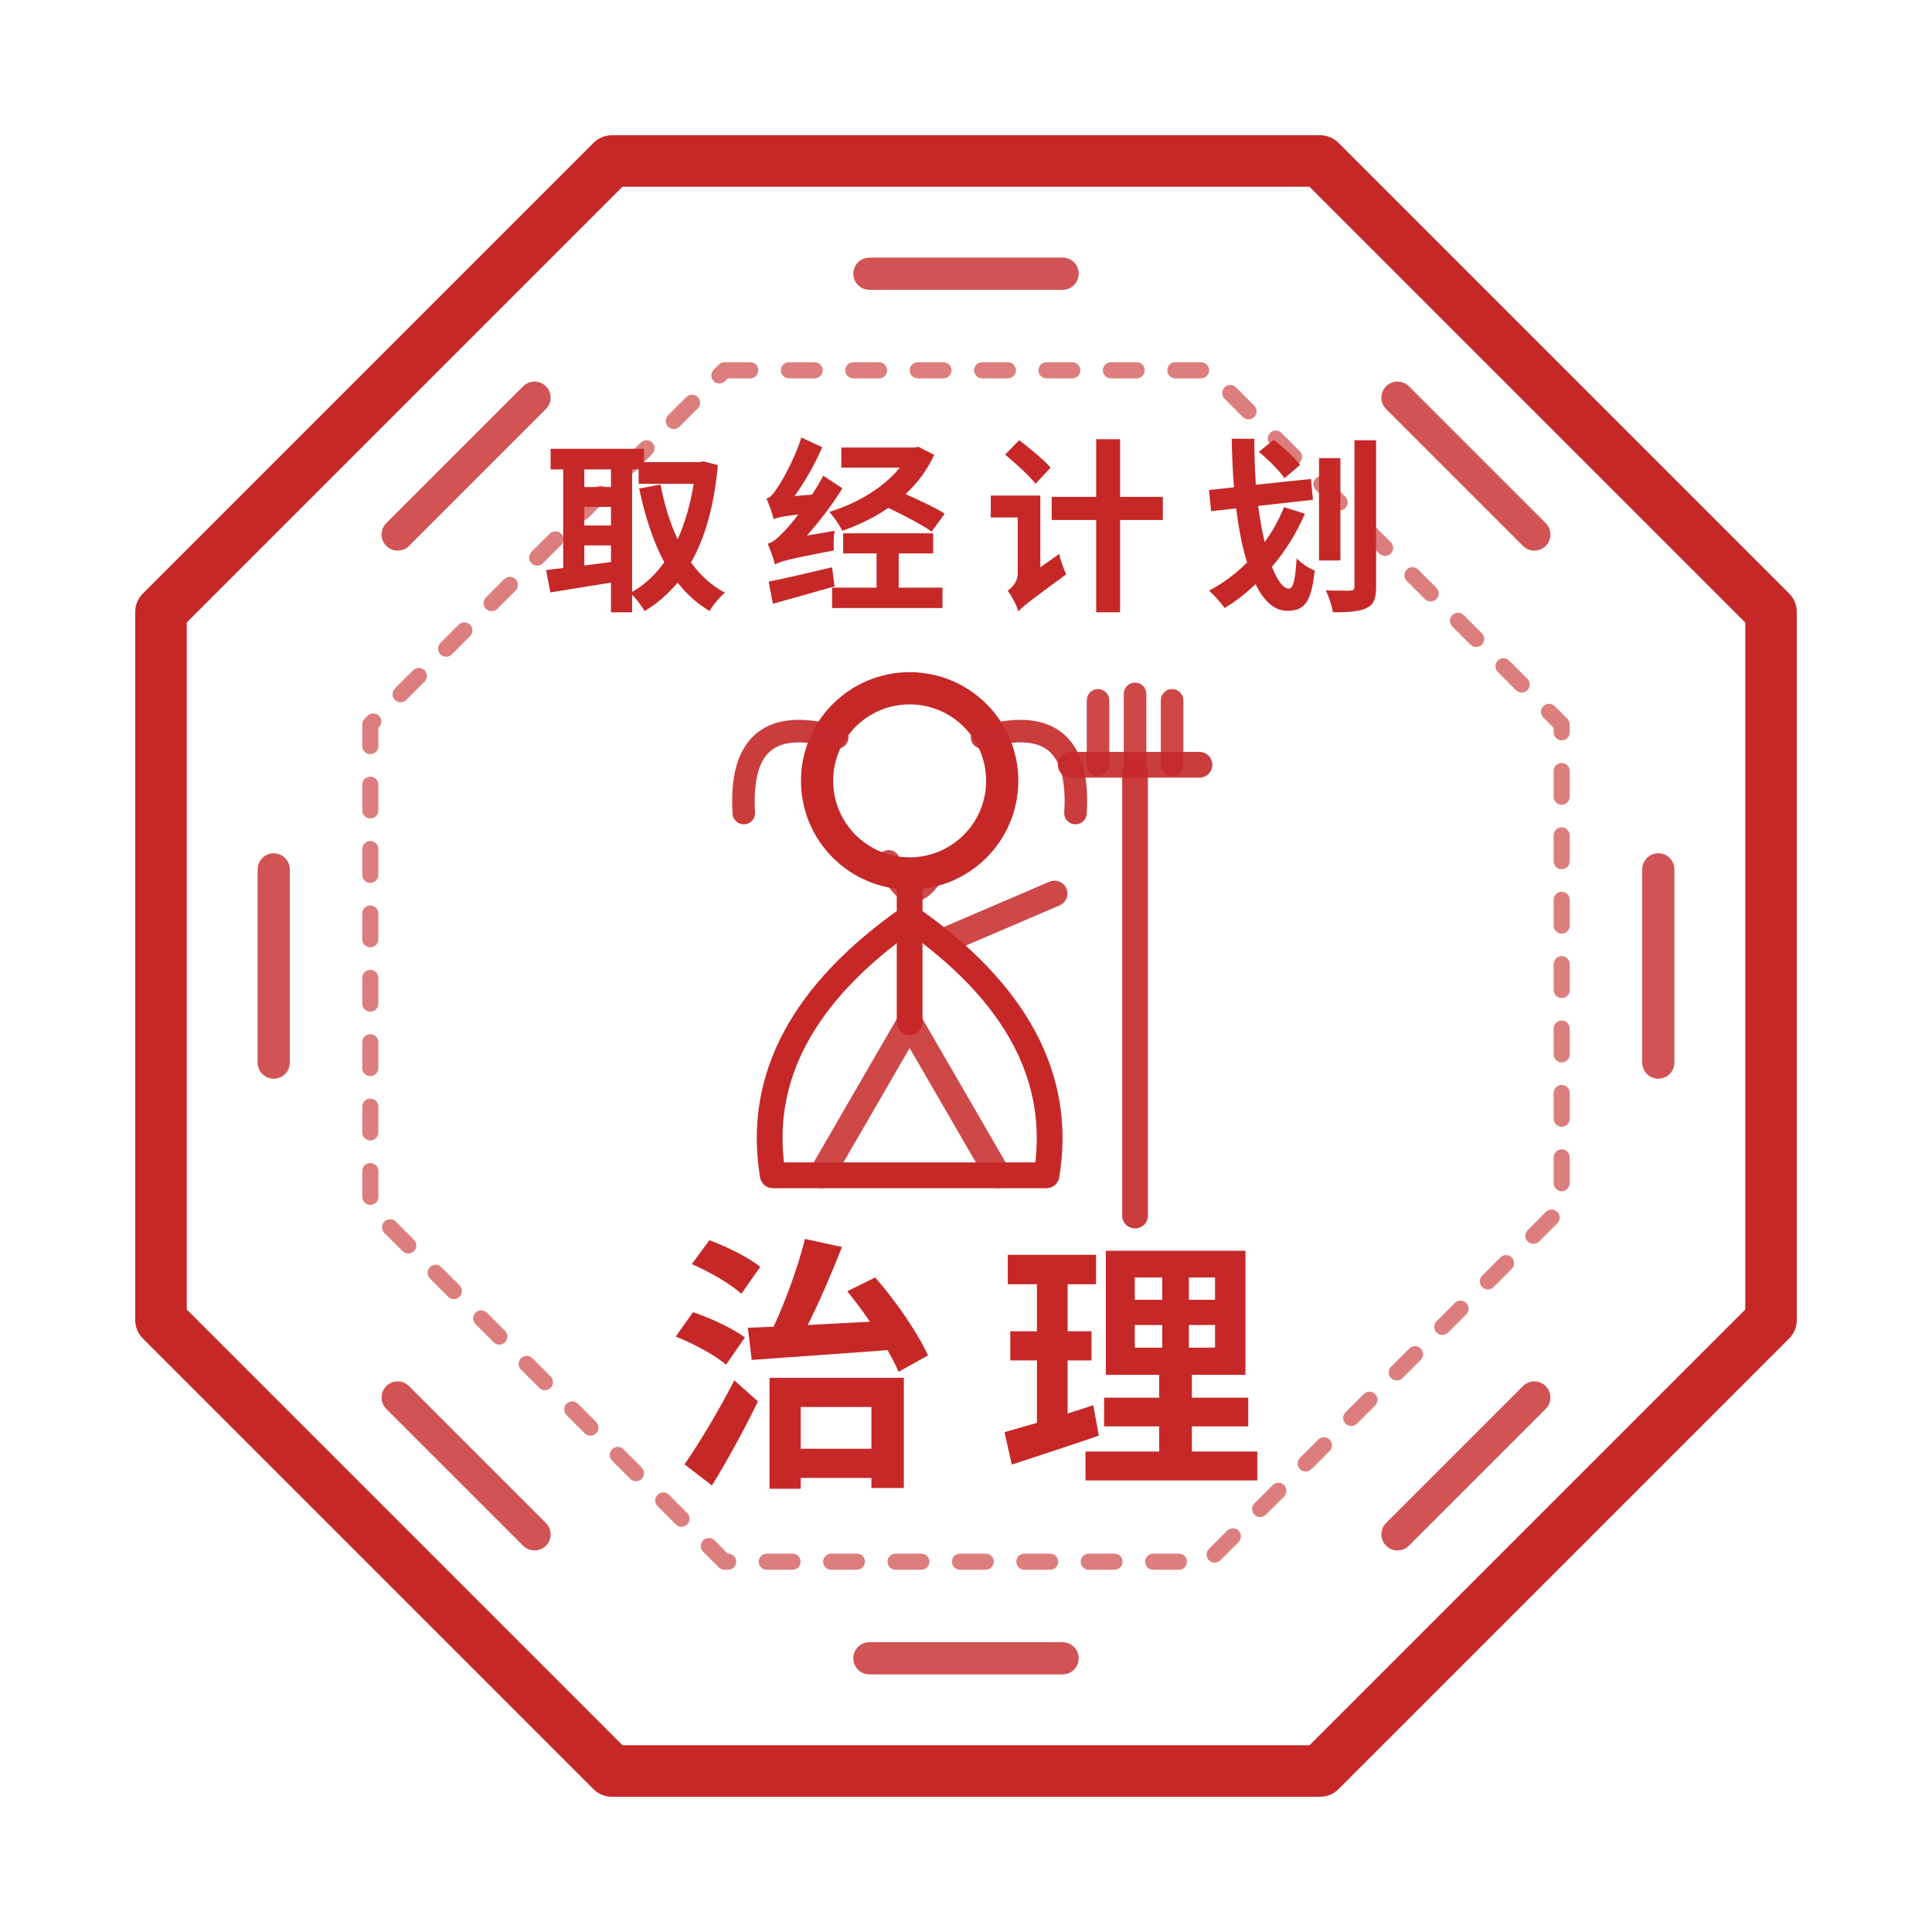
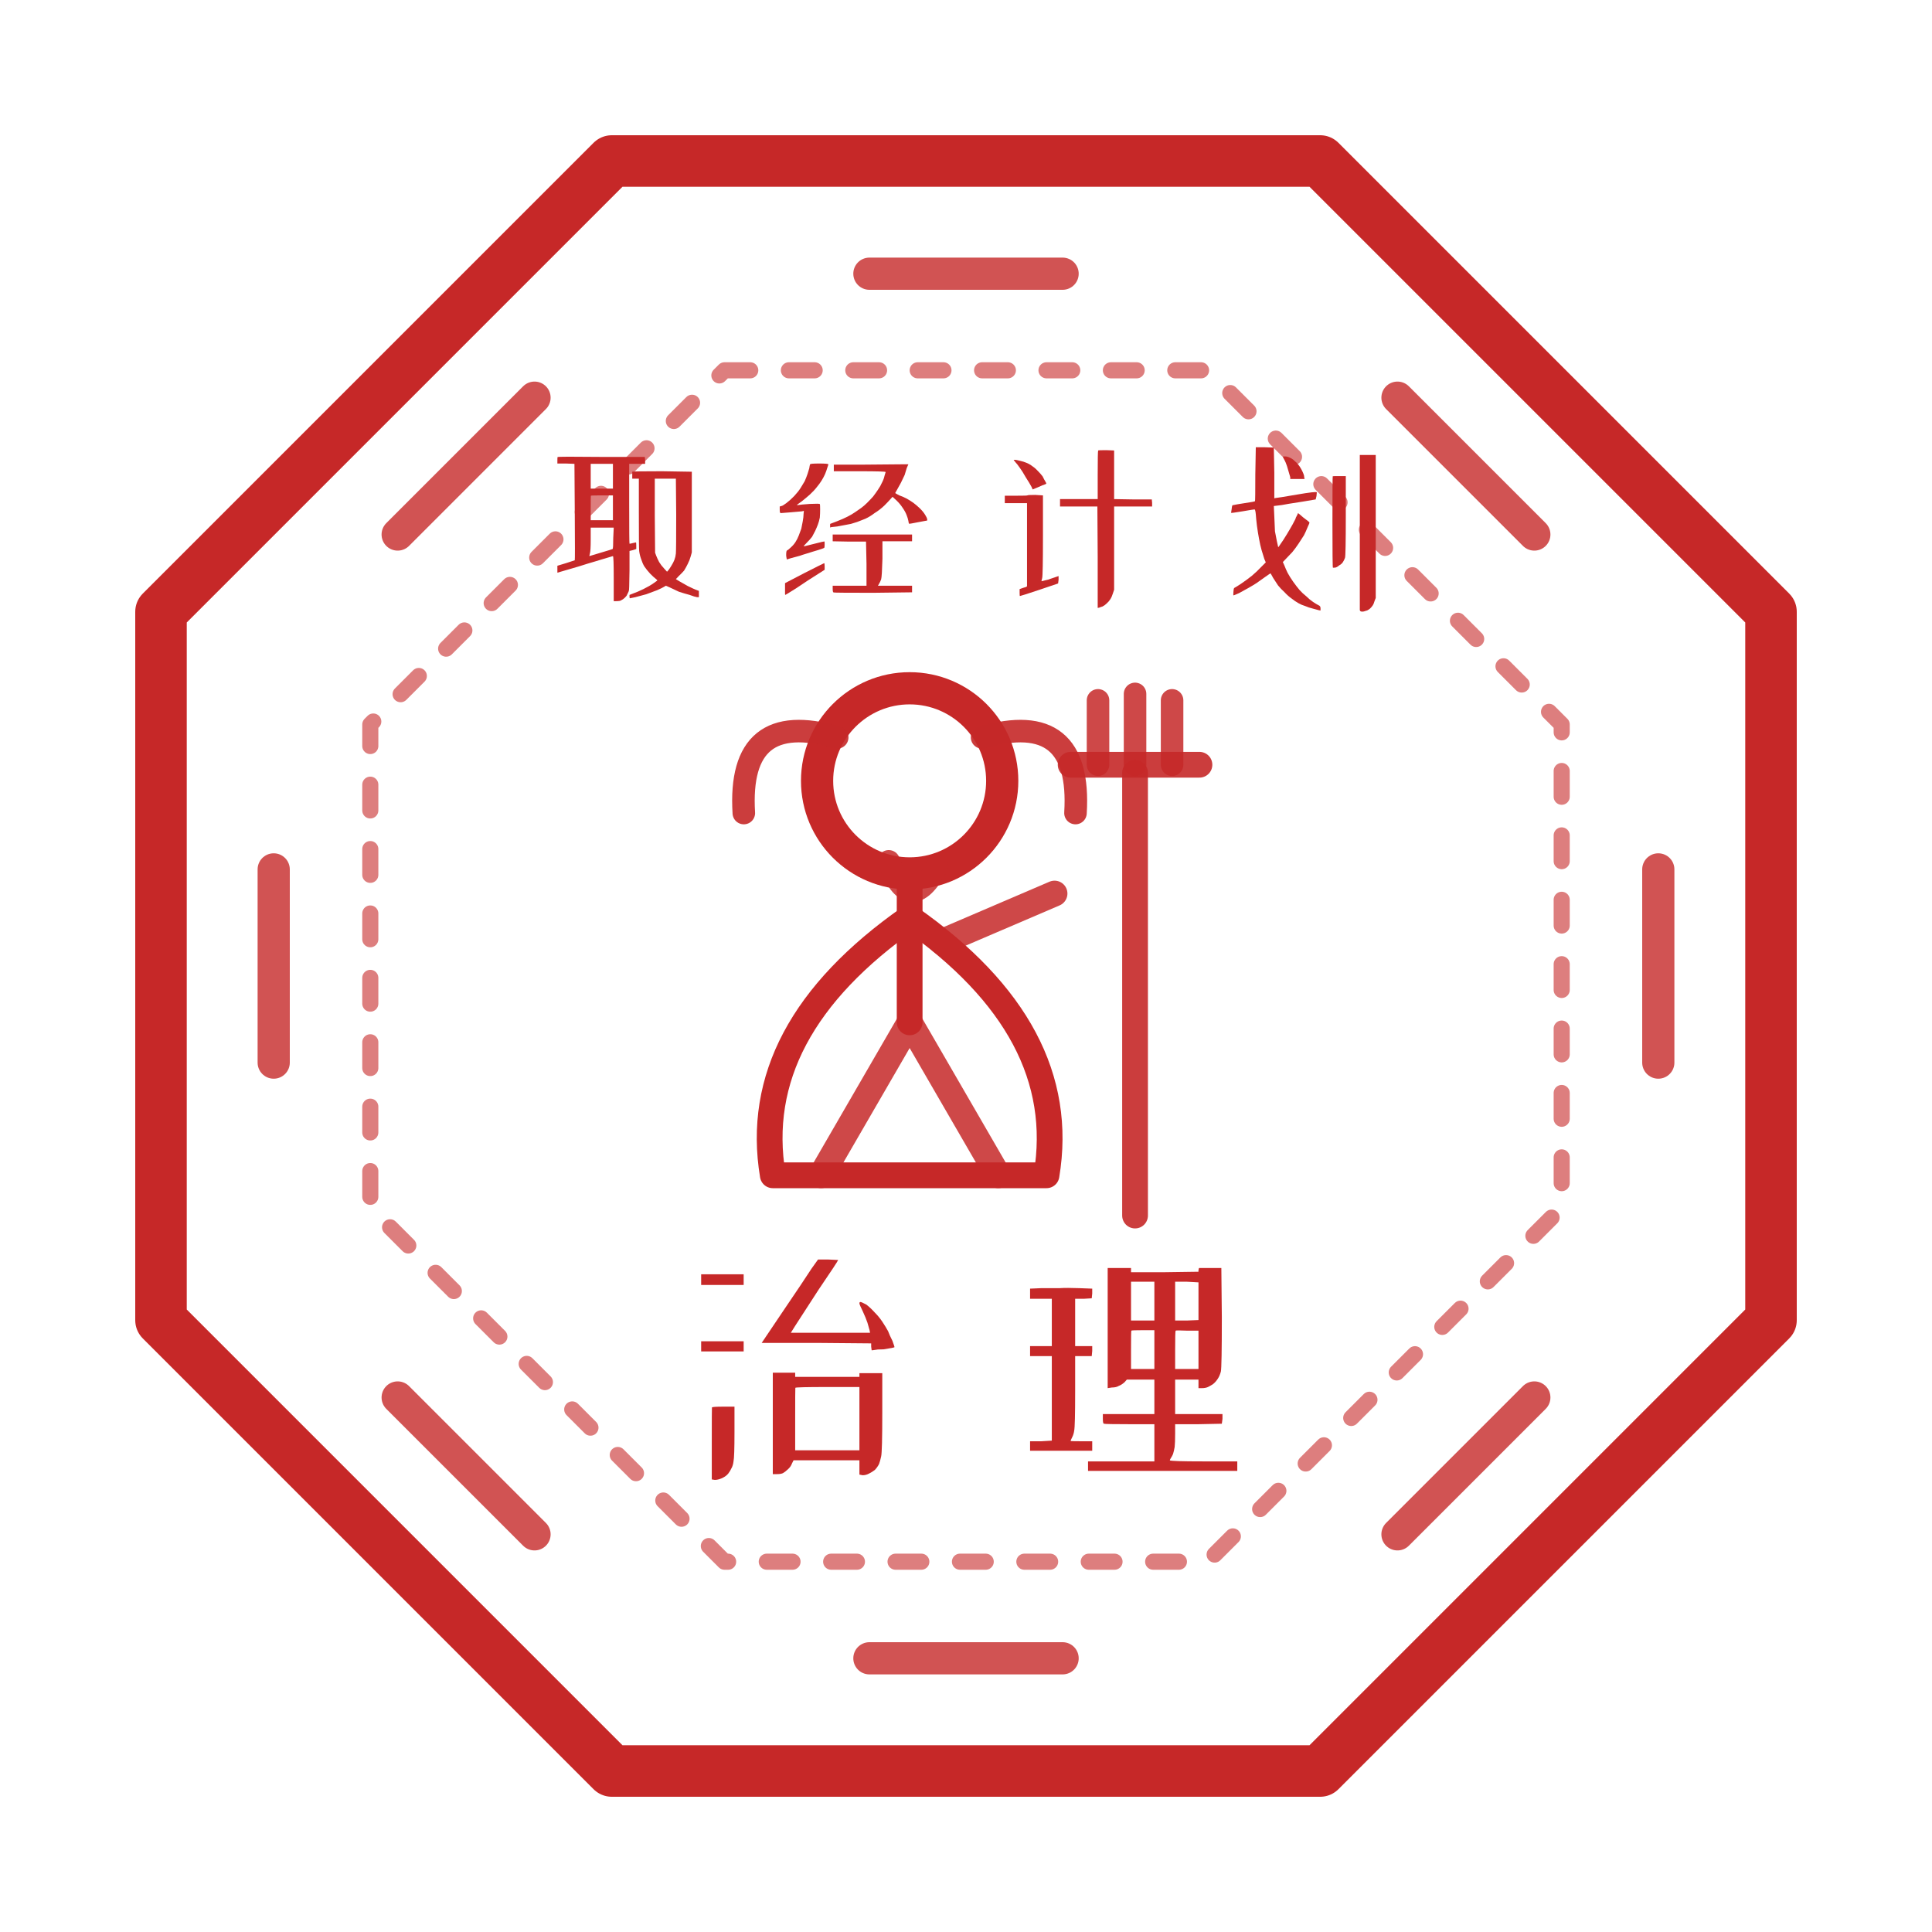
<svg xmlns="http://www.w3.org/2000/svg" width="120" height="120" viewBox="0 0 120 120">
  <g fill="none" stroke="#c62828" stroke-width="2" stroke-linecap="round" stroke-linejoin="round">
    <polygon points="38,10 82,10 110,38 110,82 82,110 38,110 10,82 10,38" stroke-width="3.2" />
    <polygon points="45,23 75,23 97,45 97,75 75,97 45,97 23,75 23,45" stroke-width="1" stroke-dasharray="1.6 2.4" opacity=".6" />
    <path d="M54.0,17.0 L66.0,17.0" stroke-width="2" opacity=".8" />
    <path d="M86.8,24.7 L95.3,33.2" stroke-width="2" opacity=".8" />
    <path d="M103.0,54.0 L103.0,66.0" stroke-width="2" opacity=".8" />
    <path d="M95.3,86.8 L86.8,95.3" stroke-width="2" opacity=".8" />
    <path d="M66.0,103.0 L54.0,103.0" stroke-width="2" opacity=".8" />
    <path d="M33.2,95.3 L24.7,86.8" stroke-width="2" opacity=".8" />
    <path d="M17.0,66.0 L17.0,54.0" stroke-width="2" opacity=".8" />
    <path d="M24.7,33.2 L33.2,24.7" stroke-width="2" opacity=".8" />
-     <text x="60" y="37" font-family="Weibei SC,STWeibei,Songti SC,serif" font-size="11.5" font-weight="700" letter-spacing="2.2" text-anchor="middle" fill="#c62828" stroke="none">取经计划</text>
+     <g fill="#c62828" stroke="none">
+       <path d="M40.05 28.38 40.07 28.58V28.81H39.56H39.08V31.27Q39.08 33.76 39.10 33.77Q39.13 33.78 39.31 33.73Q39.47 33.69 39.50 33.69Q39.52 33.69 39.52 33.90V34.10L39.31 34.17L39.10 34.22V35.41Q39.08 36.22 39.08 36.44Q39.08 36.66 39.04 36.75Q38.99 36.86 38.92 37.00Q38.83 37.12 38.71 37.21Q38.60 37.28 38.51 37.32Q38.39 37.34 38.25 37.34H38.12V35.94Q38.12 34.54 38.07 34.54Q38.05 34.54 37.70 34.65Q37.61 34.68 37.43 34.73Q37.24 34.79 36.97 34.87Q36.69 34.95 36.53 35.00Q35.98 35.18 35.17 35.41Q34.64 35.57 34.62 35.57Q34.62 35.57 34.62 35.37V35.14L35.15 34.98Q35.68 34.81 35.70 34.80Q35.72 34.79 35.70 31.80L35.68 28.81L35.15 28.79H34.62V28.61Q34.62 28.42 34.63 28.39Q34.64 28.35 37.36 28.38ZM36.69 31.57V32.31H37.38H38.07V31.55V30.77H37.40Q36.71 30.77 36.70 30.79Q36.69 30.81 36.69 31.57ZM36.69 32.77V33.50Q36.69 34.22 36.64 34.38Q36.60 34.54 36.61 34.54Q36.62 34.54 37.31 34.33Q38.02 34.12 38.05 34.10Q38.09 34.08 38.09 33.41L38.12 32.77H37.40ZM42.97 29.30V31.80V34.31L42.90 34.56Q42.83 34.81 42.72 35.02Q42.62 35.23 42.49 35.44Q42.35 35.60 42.16 35.78L41.98 35.97L42.19 36.10Q42.39 36.22 42.72 36.40Q43.11 36.59 43.22 36.63L43.41 36.70V36.91V37.09H43.29Q43.15 37.07 42.83 36.95Q42.49 36.86 42.16 36.75Q41.86 36.61 41.61 36.49L41.36 36.38L41.24 36.45Q41.13 36.52 40.81 36.66Q40.48 36.79 40.14 36.91Q39.82 37.00 39.47 37.09Q39.15 37.16 39.13 37.16Q39.10 37.16 39.10 37.07V36.95L39.33 36.86Q39.59 36.77 39.96 36.59Q40.35 36.40 40.60 36.22Q40.83 36.06 40.83 36.05Q40.83 36.03 40.73 35.95Q40.62 35.87 40.39 35.64Q40.16 35.39 40.02 35.18Q39.91 35.00 39.82 34.72Q39.73 34.47 39.70 34.22Q39.68 33.99 39.68 31.85V29.73H39.47H39.27V29.52Q39.27 29.32 39.27 29.30Q39.29 29.27 41.13 29.27ZM40.67 29.73V32.03L40.69 34.33L40.76 34.52Q40.83 34.70 40.94 34.91Q41.06 35.11 41.24 35.30L41.43 35.51L41.52 35.41Q41.59 35.32 41.70 35.14Q41.82 34.95 41.89 34.77Q41.96 34.59 41.98 34.38Q42.00 34.15 42.00 31.96L41.98 29.73H41.34ZM36.69 30.35H38.07V28.81H36.69Z" />
+       <path d="M51.38 29.07Q51.33 29.25 51.24 29.46Q51.15 29.66 51.03 29.85Q50.92 30.03 50.73 30.26Q50.57 30.47 50.30 30.72Q50.04 30.95 49.81 31.13Q49.58 31.30 49.52 31.34Q49.47 31.37 49.52 31.37Q49.54 31.37 49.58 31.37Q49.72 31.34 50.30 31.30Q50.90 31.27 50.92 31.31Q50.94 31.34 50.94 31.62Q50.94 31.92 50.92 32.15Q50.87 32.40 50.80 32.58Q50.73 32.77 50.63 32.98Q50.53 33.18 50.44 33.34Q50.32 33.50 50.11 33.71L49.91 33.92H50.00Q50.09 33.90 50.64 33.76Q51.19 33.62 51.21 33.63Q51.22 33.64 51.22 33.83Q51.22 34.01 51.19 34.03Q51.15 34.06 50.80 34.17Q50.71 34.19 50.53 34.25Q50.34 34.31 50.08 34.39Q49.81 34.47 49.68 34.52Q48.92 34.72 48.87 34.75Q48.83 34.54 48.83 34.49Q48.83 34.22 48.88 34.19Q48.94 34.17 49.11 34.01Q49.29 33.85 49.40 33.68Q49.52 33.50 49.61 33.27Q49.68 33.09 49.77 32.84Q49.81 32.61 49.86 32.38Q49.91 32.10 49.91 31.94L49.93 31.73L49.81 31.76Q49.75 31.76 49.12 31.82Q48.55 31.87 48.49 31.87Q48.43 31.87 48.43 31.66V31.46L48.53 31.43Q48.60 31.43 48.84 31.25Q49.08 31.07 49.33 30.81Q49.58 30.54 49.72 30.32Q49.86 30.10 49.98 29.89Q50.09 29.64 50.16 29.43Q50.23 29.20 50.27 29.07Q50.27 29.02 50.29 28.94Q50.30 28.86 50.32 28.84Q50.32 28.79 50.88 28.79Q51.45 28.79 51.45 28.84Q51.45 28.88 51.38 29.07ZM56.32 29.07Q56.25 29.32 56.19 29.50Q56.09 29.71 55.96 29.98Q55.79 30.28 55.70 30.45Q55.59 30.63 55.61 30.63Q55.63 30.65 55.86 30.77Q56.07 30.84 56.32 30.97Q56.53 31.09 56.73 31.23Q56.92 31.37 57.14 31.58Q57.36 31.80 57.47 31.99Q57.57 32.15 57.59 32.24Q57.59 32.26 57.59 32.30Q57.59 32.33 57.59 32.33Q57.59 32.33 57.05 32.43Q56.51 32.54 56.47 32.53Q56.44 32.52 56.42 32.35Q56.39 32.19 56.31 31.99Q56.23 31.78 56.07 31.55Q55.91 31.30 55.68 31.08Q55.45 30.86 55.44 30.86Q55.43 30.86 55.31 31.00Q55.17 31.16 54.92 31.41Q54.62 31.69 54.32 31.87Q54.05 32.08 53.75 32.22Q53.47 32.33 53.24 32.42Q53.01 32.49 52.85 32.54Q52.76 32.56 52.48 32.61Q52.25 32.65 52.00 32.70Q51.63 32.74 51.63 32.74Q51.56 32.77 51.56 32.76Q51.56 32.74 51.56 32.65V32.54L51.98 32.38Q52.39 32.22 52.64 32.09Q52.90 31.96 53.13 31.80Q53.36 31.64 53.49 31.55Q53.68 31.41 53.86 31.23Q54.07 31.02 54.23 30.84Q54.39 30.63 54.53 30.42Q54.69 30.19 54.78 29.98Q54.90 29.75 54.94 29.55Q55.01 29.34 55.01 29.32Q55.01 29.27 53.40 29.27H51.79V29.07V28.86H53.63Q55.52 28.84 55.93 28.84Q56.42 28.84 56.42 28.84Q56.42 28.84 56.32 29.07ZM56.65 33.20V33.41V33.62H55.73H54.81V34.70Q54.78 35.80 54.73 35.98Q54.67 36.15 54.60 36.26L54.53 36.38H55.59H56.65V36.59V36.79L54.23 36.82Q51.84 36.82 51.78 36.80Q51.72 36.79 51.72 36.59V36.38H52.76H53.82V35.02L53.79 33.64H52.76L51.72 33.62V33.41V33.20H54.18ZM51.22 35.18V35.39L50.64 35.76Q50.34 35.94 49.45 36.54Q48.83 36.93 48.78 36.95Q48.76 36.93 48.76 36.90Q48.76 36.86 48.76 36.79Q48.76 36.72 48.76 36.59V36.22L49.95 35.60Q51.17 34.98 51.19 34.98Q51.22 34.98 51.22 35.18Z" />
+       <path d="M69.20 27.98V29.50V31.00L70.37 31.02H71.54L71.56 31.23V31.46H70.39H69.20V34.03V36.63L69.13 36.84Q69.06 37.07 68.97 37.21Q68.87 37.37 68.74 37.48Q68.62 37.60 68.48 37.67Q68.34 37.71 68.28 37.74L68.18 37.76V34.61L68.16 31.46H67.01H65.84V31.23V31.00H67.01H68.18V29.50Q68.18 28.01 68.21 27.98Q68.23 27.96 68.71 27.96ZM63.74 28.74Q63.93 28.81 64.14 28.97Q64.32 29.09 64.48 29.27Q64.62 29.41 64.76 29.59Q64.87 29.82 64.92 29.89Q64.99 30.01 64.99 30.03Q64.99 30.05 64.92 30.08Q64.78 30.12 64.48 30.26L64.14 30.40L64.07 30.24Q63.93 29.98 63.72 29.66Q63.49 29.25 63.33 29.04Q63.17 28.81 63.08 28.72Q62.96 28.58 62.96 28.57Q62.96 28.56 63.04 28.56Q63.12 28.56 63.35 28.62Q63.58 28.67 63.74 28.74ZM64.78 30.77V33.27Q64.78 35.76 64.73 35.91Q64.69 36.06 64.69 36.10L65.15 35.99Q65.17 35.97 65.19 35.97L65.75 35.78V36.01L65.72 36.24L64.57 36.63Q63.40 37.02 63.35 37.02Q63.33 37.02 63.33 36.82V36.59L63.47 36.54Q63.61 36.49 63.70 36.47L63.79 36.42V33.85V31.25H63.10H62.41V31.02V30.79H63.10Q63.79 30.79 63.81 30.77Q63.84 30.74 64.30 30.74Z" />
+       <path d="M79.12 27.80 79.15 29.36V30.95L79.24 30.93Q79.33 30.93 80.55 30.72Q81.77 30.51 81.79 30.58Q81.79 30.63 81.77 30.81L81.72 31.02L80.89 31.16Q79.84 31.32 79.61 31.37L79.12 31.43L79.15 32.08Q79.17 32.68 79.19 33.00Q79.24 33.25 79.31 33.62Q79.38 33.96 79.39 33.98Q79.40 33.99 79.42 33.96Q79.58 33.73 79.70 33.55Q79.95 33.16 80.11 32.88Q80.30 32.56 80.46 32.24Q80.48 32.15 80.53 32.07Q80.57 31.99 80.60 31.93Q80.62 31.87 80.62 31.87Q80.64 31.87 80.96 32.15Q81.33 32.42 81.33 32.45Q81.35 32.47 81.22 32.74Q81.10 33.04 80.99 33.25Q80.87 33.44 80.66 33.76Q80.46 34.06 80.27 34.29Q80.04 34.54 79.88 34.70L79.68 34.91L79.77 35.11Q79.86 35.34 79.97 35.57Q80.11 35.83 80.32 36.13Q80.55 36.45 80.73 36.66Q80.89 36.84 81.15 37.05Q81.35 37.25 81.56 37.39Q81.77 37.53 81.91 37.60Q82.02 37.64 82.02 37.78V37.92L81.91 37.90Q81.79 37.87 81.54 37.80Q81.29 37.74 81.06 37.64Q80.85 37.58 80.64 37.46Q80.43 37.34 80.23 37.18Q80.00 37.02 79.79 36.79Q79.54 36.56 79.38 36.36Q79.24 36.15 79.08 35.90Q78.94 35.64 78.92 35.62Q78.92 35.60 78.82 35.67Q78.73 35.73 78.59 35.83Q78.30 36.03 78.04 36.22Q77.79 36.38 77.54 36.52Q77.28 36.66 76.96 36.84Q76.64 36.98 76.62 36.98Q76.59 36.98 76.61 36.77Q76.62 36.56 76.66 36.52Q76.73 36.49 77.08 36.26Q77.42 36.03 77.76 35.76Q78.09 35.48 78.34 35.21L78.62 34.93L78.53 34.72Q78.46 34.49 78.36 34.17Q78.27 33.85 78.20 33.46Q78.13 33.09 78.07 32.65Q78.02 32.24 78.00 31.94Q77.97 31.64 77.92 31.64Q77.86 31.64 77.17 31.76Q76.48 31.87 76.47 31.86Q76.46 31.85 76.50 31.62Q76.52 31.43 76.54 31.40Q76.55 31.37 76.62 31.37Q76.73 31.34 77.31 31.25Q77.93 31.16 77.95 31.13Q77.97 31.11 77.97 29.46L78.00 27.78H78.55ZM85.45 28.26V32.70V37.14L85.38 37.32Q85.33 37.51 85.25 37.62Q85.17 37.74 85.06 37.83Q84.94 37.92 84.83 37.94Q84.71 37.99 84.62 37.99Q84.51 37.99 84.48 37.94Q84.46 37.92 84.46 37.87Q84.46 37.85 84.46 33.04V28.26H84.97ZM80.14 28.44Q80.30 28.51 80.41 28.63Q80.55 28.74 80.64 28.86Q80.73 28.97 80.83 29.15Q80.92 29.32 80.96 29.43Q81.01 29.55 81.01 29.66L81.03 29.75H80.60H80.14V29.64Q80.11 29.52 80.02 29.23Q79.93 28.90 79.86 28.74Q79.79 28.58 79.73 28.48Q79.68 28.38 79.68 28.36Q79.68 28.35 79.83 28.35Q79.97 28.35 80.14 28.44ZM83.59 29.57V32.05Q83.59 34.52 83.54 34.65Q83.49 34.79 83.40 34.93Q83.31 35.05 83.19 35.11Q83.08 35.21 82.96 35.25Q82.83 35.27 82.79 35.26Q82.76 35.25 82.76 32.42Q82.76 29.59 82.78 29.58Q82.80 29.57 83.19 29.57Z" />
+     </g>
    <circle cx="56.5" cy="48.5" r="5.75" />
    <path d="M52 45.8 Q45.8 44 46.2 50.5 M61 45.8 Q67.2 44 66.8 50.5" stroke-width="1.4" stroke-opacity=".9" />
    <path d="M55.2 53.5 Q56.5 57 58.2 53.8" stroke-width="1.4" stroke-opacity=".85" />
    <path d="M56.5 54.5 v9" stroke-width="1.6" />
    <path d="M56.5 63.5 l-5.5 9.5 M56.5 63.5 l5.5 9.5" stroke-width="1.6" stroke-opacity=".85" />
    <path d="M56.5 57 q-10 7 -8.5 16 h17 q1.5 -9 -8.5 -16 Z" stroke-width="1.6" />
    <path d="M58.5 58.5 L65.5 55.5" stroke-width="1.6" stroke-opacity=".85" />
    <path d="M70.5 48 v27.5" stroke-width="1.6" stroke-opacity=".9" />
    <path d="M66.5 47.5 h8" stroke-width="1.6" stroke-opacity=".9" />
    <path d="M68.2 47.5 v-4 M70.5 47.5 v-4.4 M72.8 47.5 v-4" stroke-width="1.4" stroke-opacity=".85" />
-     <text x="60" y="91" font-family="Weibei SC,STWeibei,Songti SC,serif" font-size="16.5" font-weight="700" letter-spacing="4" text-anchor="middle" fill="#c62828" stroke="none">治理</text>
+     <g fill="#c62828" stroke="none">
+       <path d="M52.06 78.26Q52.03 78.36 50.84 80.11Q49.39 82.35 49.39 82.35L49.12 82.78H51.56H54.04L54.01 82.62Q53.94 82.35 53.88 82.16Q53.78 81.86 53.58 81.43Q53.38 81.03 53.38 80.95Q53.38 80.87 53.45 80.87Q53.51 80.87 53.81 81.03Q54.07 81.23 54.34 81.53Q54.60 81.79 54.80 82.09Q55.00 82.39 55.16 82.68Q55.26 82.95 55.43 83.28Q55.56 83.64 55.56 83.67Q55.56 83.71 54.87 83.81Q54.70 83.81 54.52 83.82Q54.34 83.84 54.25 83.86Q54.17 83.87 54.14 83.87Q54.14 83.87 54.11 83.64V83.44L50.71 83.41H47.31L48.69 81.36Q49.88 79.61 50.41 78.79L50.81 78.23H51.43ZM49.39 85.26V85.39V85.52H51.37H53.38V85.42V85.29H54.07H54.80V87.73Q54.80 90.17 54.73 90.46Q54.67 90.74 54.60 90.93Q54.50 91.13 54.34 91.30Q54.17 91.43 53.97 91.53Q53.78 91.63 53.58 91.63L53.38 91.59V91.17V90.70H51.33H49.29L49.19 90.90Q49.12 91.10 48.94 91.26Q48.76 91.43 48.63 91.50Q48.50 91.56 48.27 91.56H48.00V88.43V85.26H48.69ZM49.39 88.16V90.08H51.40H53.38V88.13V86.15H51.40Q49.42 86.15 49.40 86.20Q49.39 86.25 49.39 88.16ZM45.62 87.37V88.95Q45.62 90.50 45.56 90.77Q45.53 91.03 45.43 91.20Q45.36 91.36 45.23 91.53Q45.10 91.69 44.85 91.81Q44.60 91.92 44.40 91.92L44.21 91.89V89.68Q44.21 87.47 44.22 87.42Q44.24 87.37 44.93 87.37ZM46.19 79.81H43.55V79.15H46.19ZM46.19 83.94H43.55V83.31H46.19Z" />
+       <path d="M70.25 78.76V78.89V79.02H72.33L74.44 78.99V78.89L74.47 78.76H75.17H75.86L75.89 81.83Q75.89 84.93 75.83 85.19Q75.76 85.46 75.63 85.65Q75.50 85.85 75.33 85.98Q75.17 86.08 75.03 86.15Q74.87 86.22 74.67 86.22H74.44V85.95V85.69H73.72H72.99V86.74V87.83H74.44H75.93V88.13L75.89 88.43L74.44 88.46H72.99V89.05Q72.99 89.61 72.96 89.88Q72.92 90.11 72.86 90.31Q72.79 90.47 72.72 90.57Q72.66 90.67 72.66 90.70Q72.66 90.77 74.77 90.77H76.85V91.07V91.36H72.23H67.58V91.07V90.77H69.62H71.70V89.61V88.46H70.18Q68.63 88.46 68.57 88.43Q68.50 88.43 68.50 88.13V87.83H70.12H71.70V86.74V85.69H70.84H69.99L69.85 85.85Q69.66 86.02 69.49 86.08Q69.33 86.18 69.06 86.18L68.80 86.22V82.49V78.76H69.52ZM70.25 83.87V85.03H70.98H71.70V83.84V82.62H71.01Q70.28 82.62 70.27 82.65Q70.25 82.68 70.25 83.87ZM72.99 83.87V85.03H73.72H74.44V83.84V82.65H73.75Q73.06 82.62 73.02 82.65Q72.99 82.68 72.99 83.87ZM67.05 80.01 67.84 80.04V80.34L67.81 80.64L67.31 80.67H66.78V82.12V83.61H67.31H67.84V83.91L67.81 84.23H67.31H66.78V86.41Q66.78 88.59 66.72 88.86Q66.69 89.09 66.59 89.28Q66.49 89.48 66.50 89.50Q66.52 89.52 67.18 89.52H67.84V89.81V90.11H65.93H63.98V89.81V89.52H64.67L65.33 89.48V86.88V84.23H64.67H63.98V83.94V83.61H64.67H65.33V82.12V80.67H64.67H63.98V80.34V80.04L64.67 80.01Q65.43 80.01 65.80 80.01Q66.26 79.98 67.05 80.01ZM70.25 82.02H71.70V79.61H70.25ZM72.99 79.61V82.02H73.72L74.44 81.99V79.65L73.72 79.61Z" />
+     </g>
  </g>
</svg>
